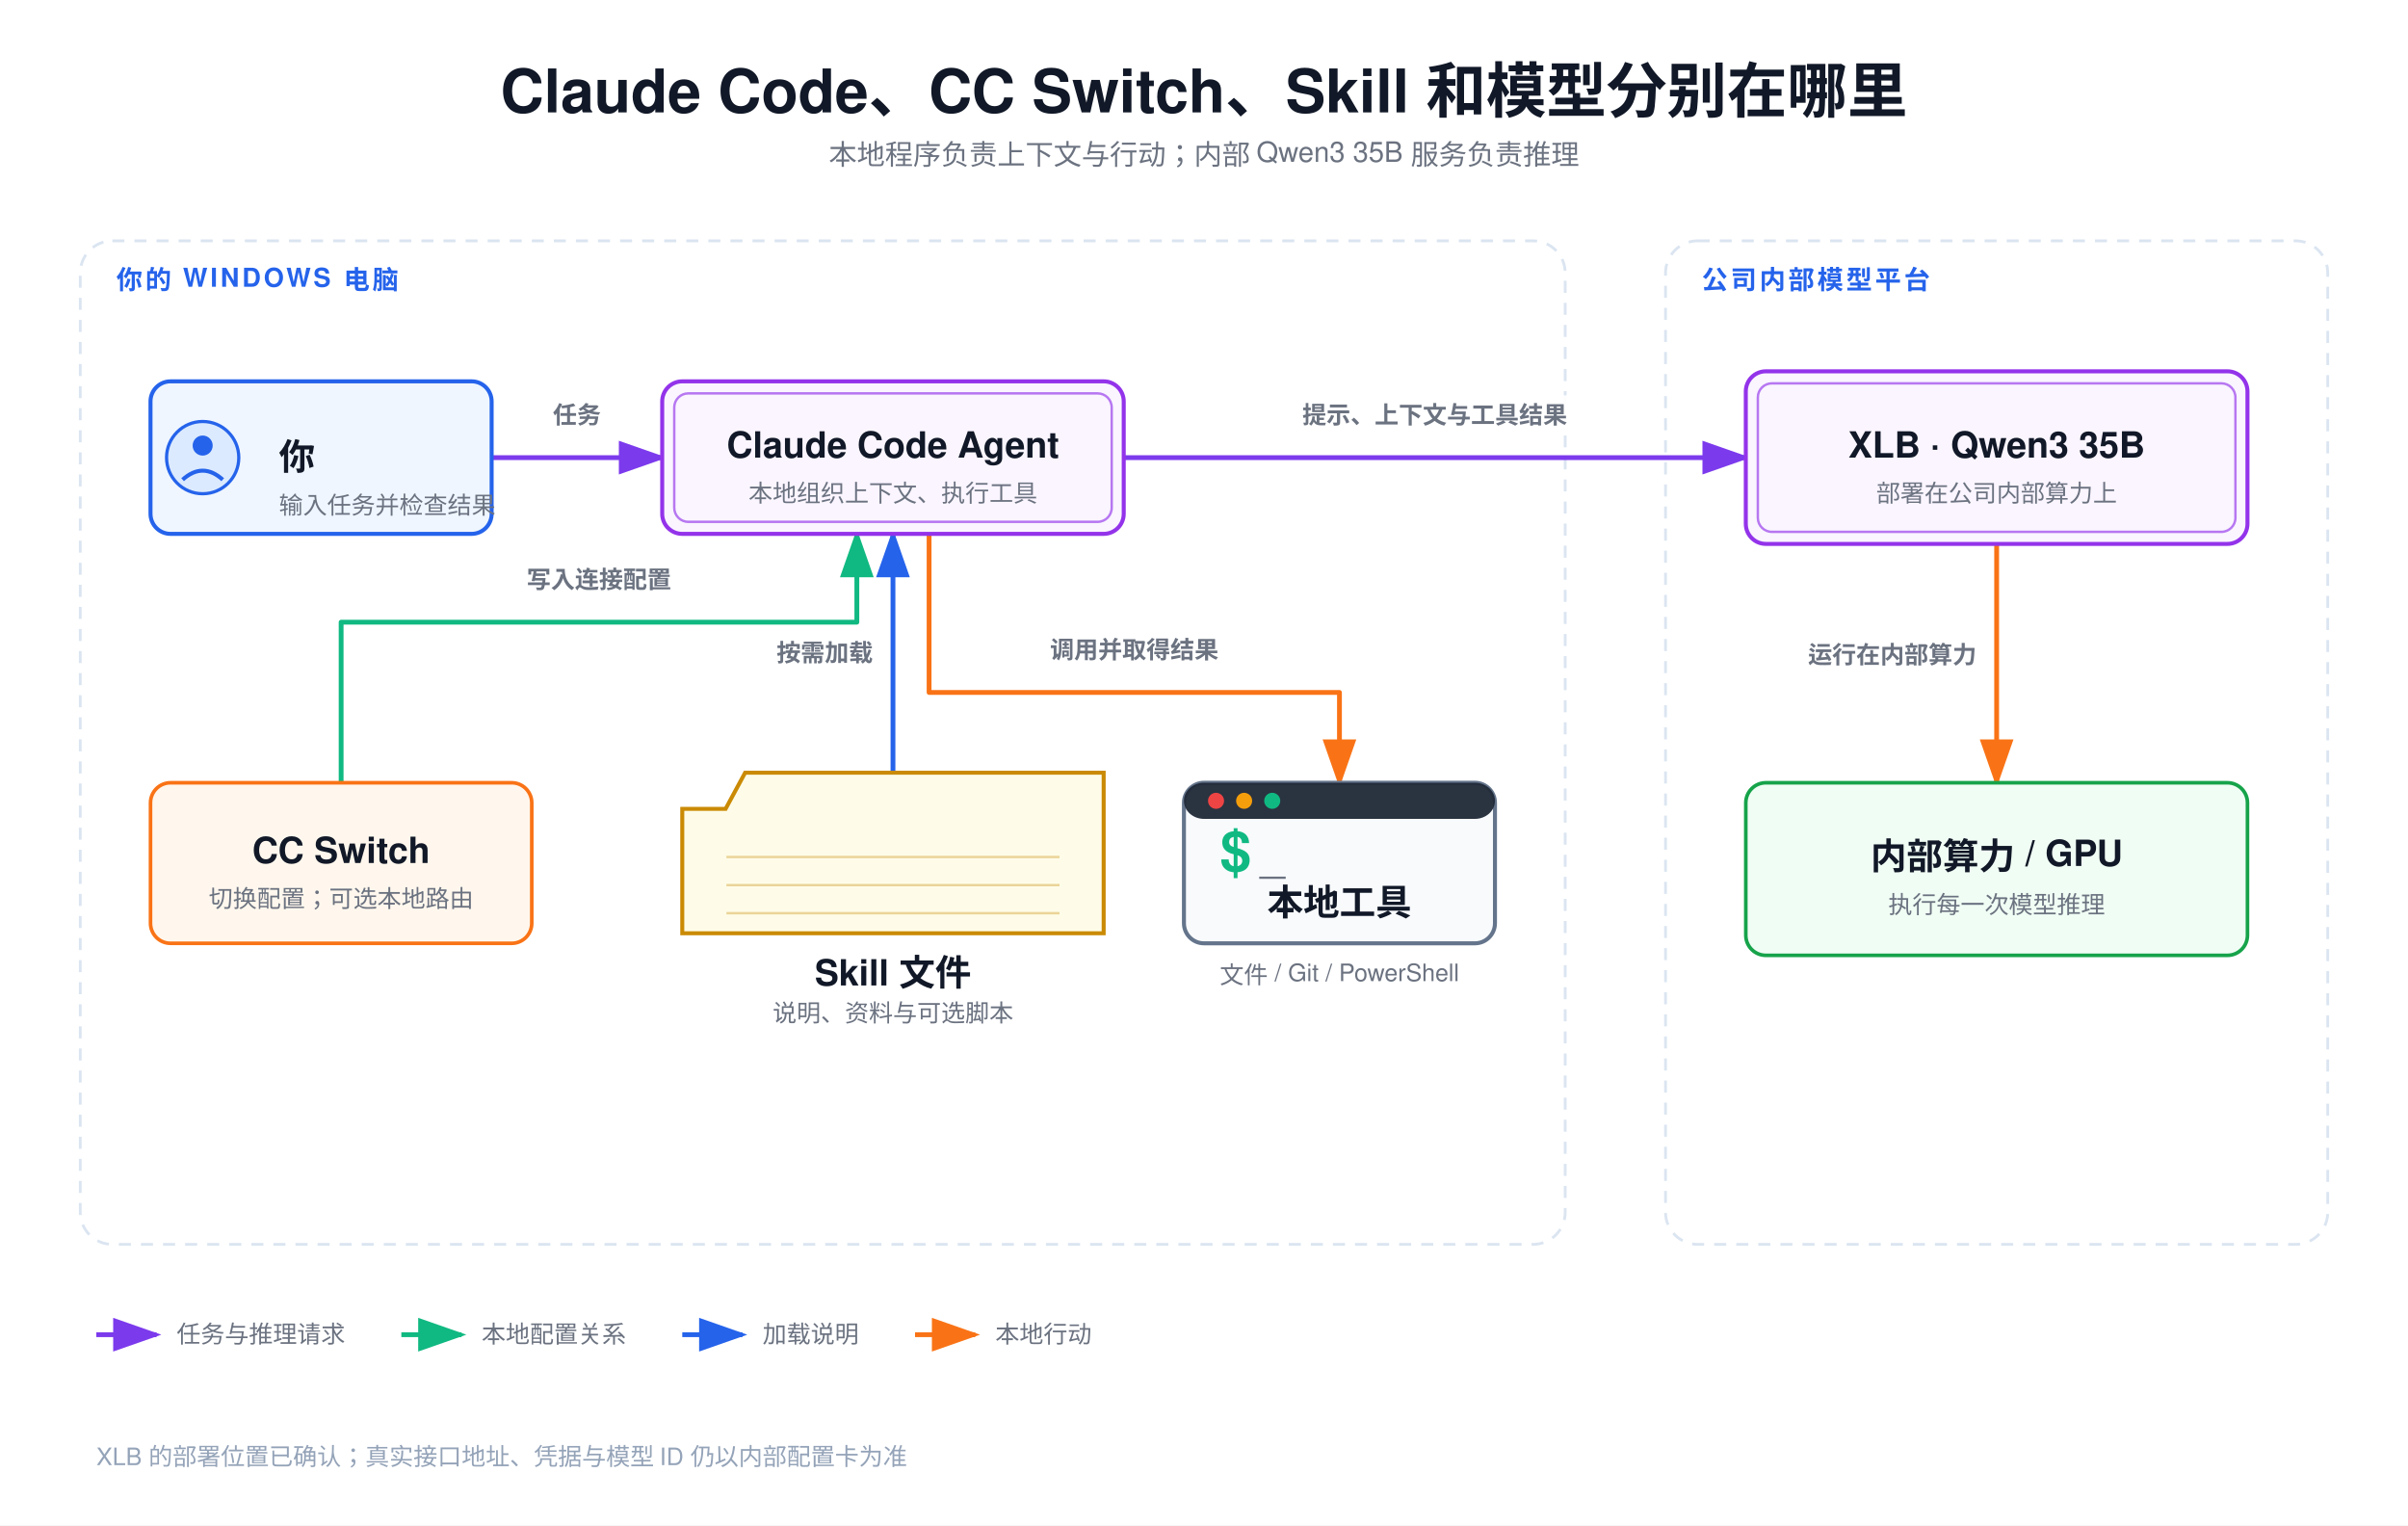
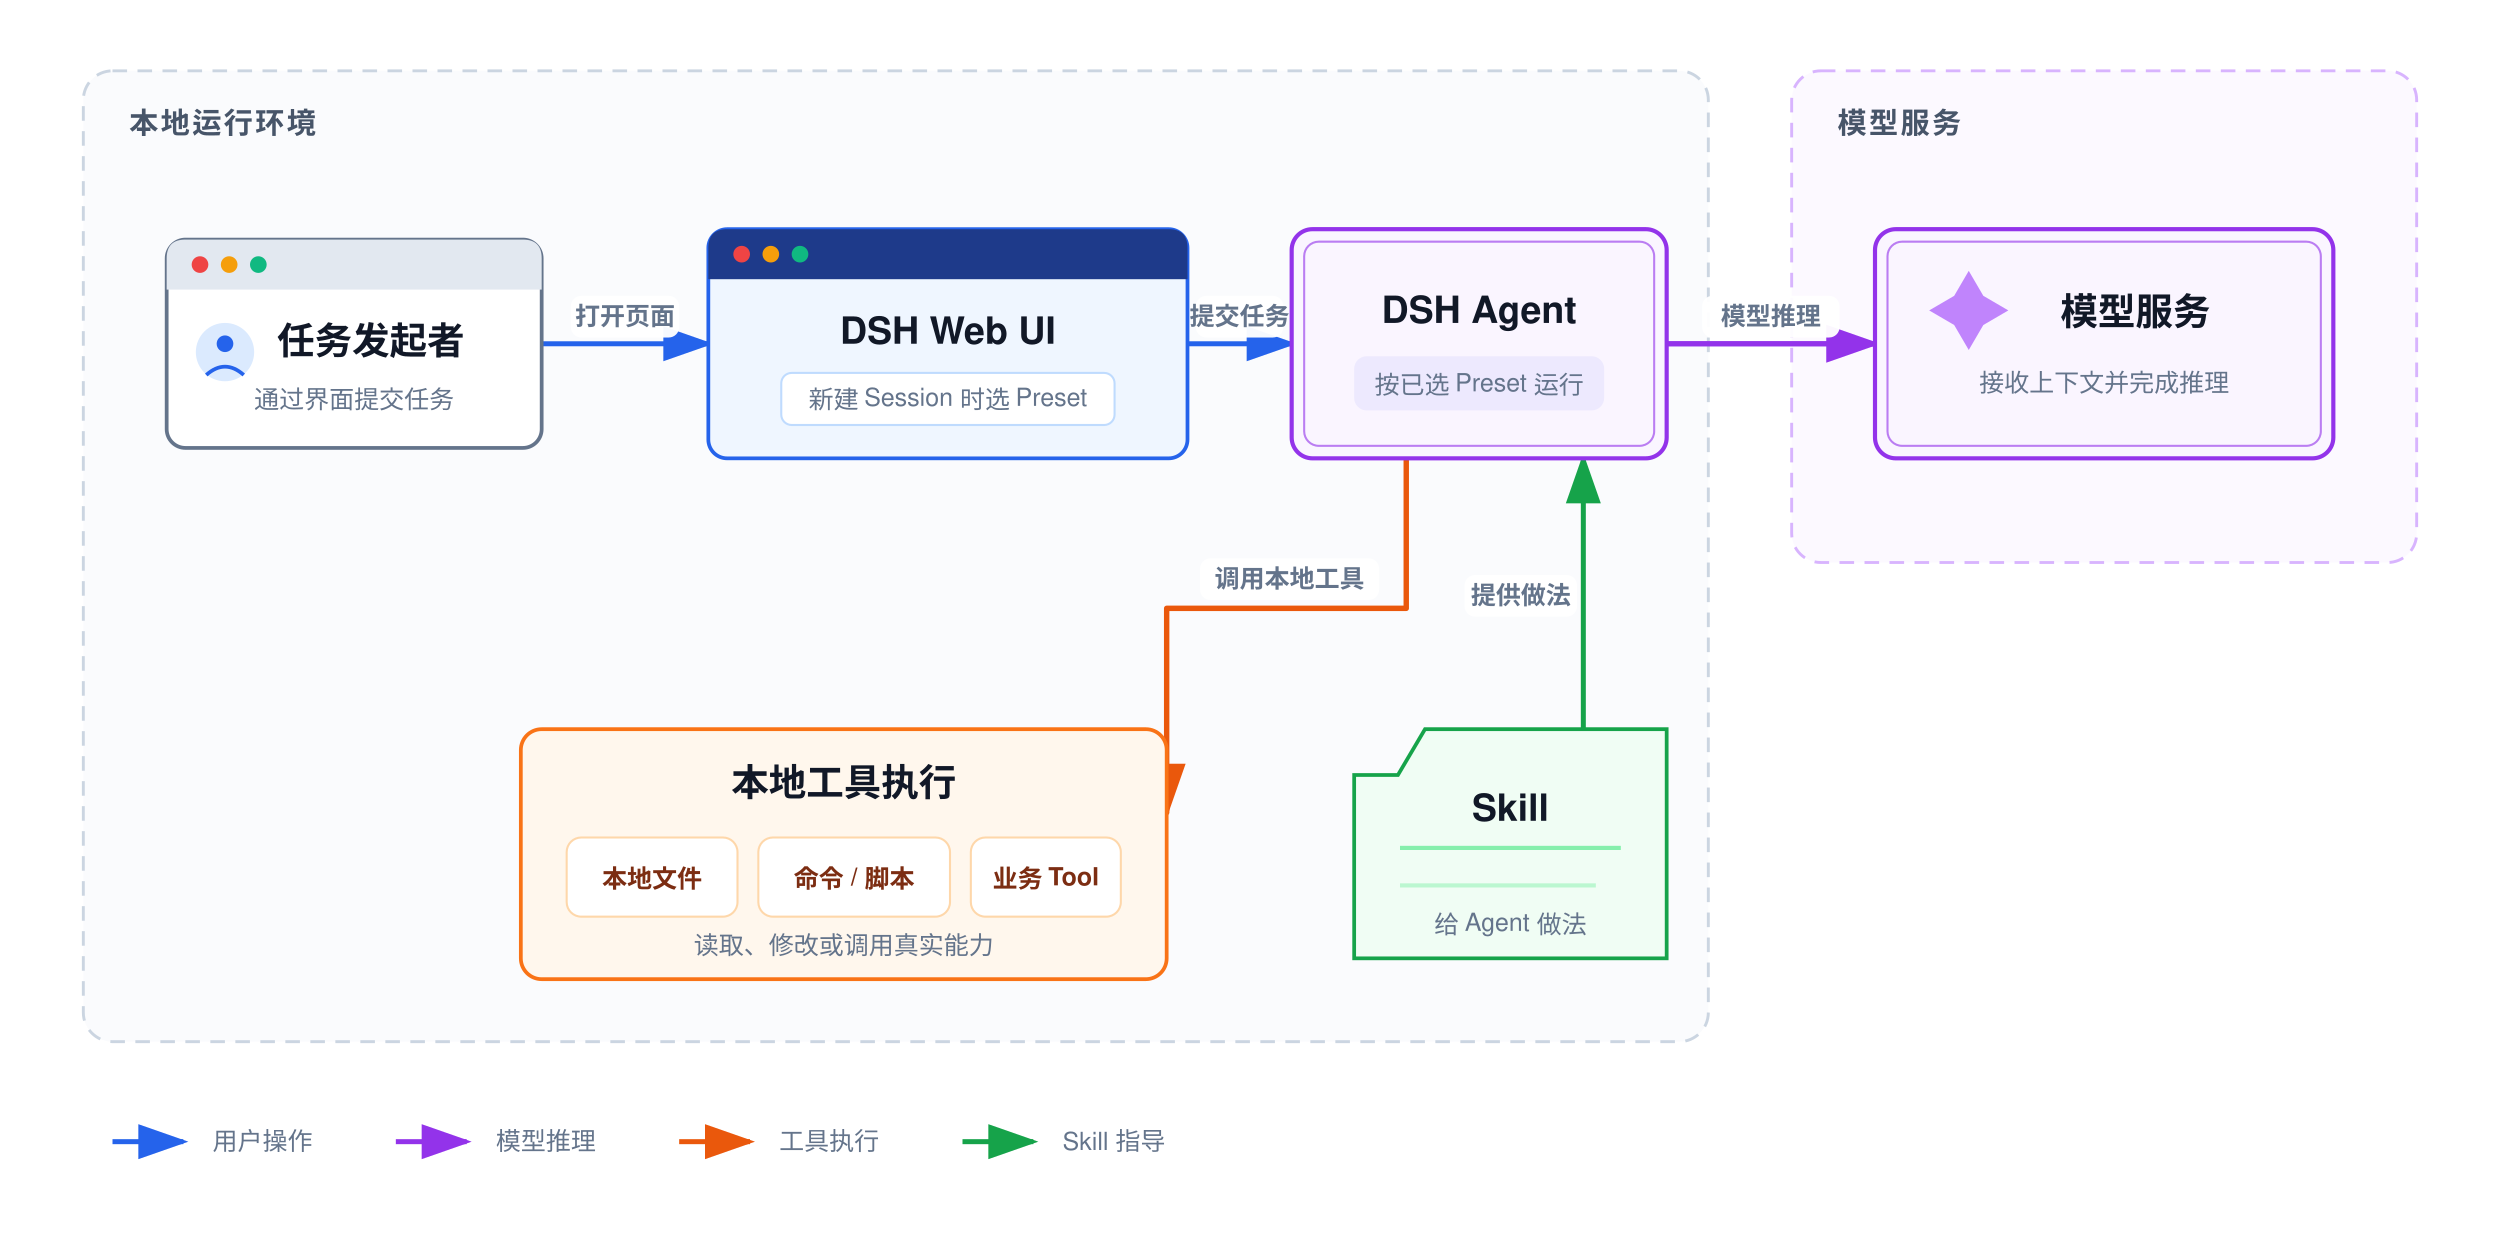
- <svg xmlns="http://www.w3.org/2000/svg" viewBox="0 0 1200 760" width="1200" height="760" data-generator="fireworks-tech-graph" data-schema-version="1" data-text-metrics="heuristic-v1" data-style-id="1" data-visual-theme="Flat Icon" data-diagram-type="architecture" data-motion-scene="" data-semantic-profile="generic" data-semantic-valid="true" data-quality-profile="showcase" data-max-bends-per-edge="2" data-max-total-bends="8" data-max-route-stretch="1.35" data-max-bridged-crossings="0" data-min-node-gap="40.0" data-min-container-gutter="20.0" data-min-label-clearance="4.0" data-min-segment-length="16.0">
+ <svg xmlns="http://www.w3.org/2000/svg" viewBox="0 0 1200 600" width="1200" height="600" data-generator="fireworks-tech-graph" data-schema-version="1" data-text-metrics="heuristic-v1" data-style-id="1" data-visual-theme="Flat Icon" data-diagram-type="agent" data-semantic-profile="generic" data-semantic-valid="true" data-quality-profile="showcase" data-max-bends-per-edge="2" data-max-total-bends="8" data-max-route-stretch="1.35" data-max-bridged-crossings="0" data-min-node-gap="40" data-min-container-gutter="20" data-min-label-clearance="4" data-min-segment-length="16">
  <defs>
-     <marker id="arrowA" markerWidth="10" markerHeight="7" refX="9" refY="3.5" orient="auto">
-       <polygon points="0 0, 10 3.5, 0 7" fill="#7c3aed" />
-     </marker>
-     <marker id="arrowB" markerWidth="10" markerHeight="7" refX="9" refY="3.5" orient="auto">
-       <polygon points="0 0, 10 3.5, 0 7" fill="#10b981" />
-     </marker>
-     <marker id="arrowC" markerWidth="10" markerHeight="7" refX="9" refY="3.5" orient="auto">
+     <marker id="arrow-blue" markerWidth="10" markerHeight="7" refX="9" refY="3.5" orient="auto">
      <polygon points="0 0, 10 3.5, 0 7" fill="#2563eb" />
    </marker>
-     <marker id="arrowE" markerWidth="10" markerHeight="7" refX="9" refY="3.5" orient="auto">
-       <polygon points="0 0, 10 3.5, 0 7" fill="#f97316" />
+     <marker id="arrow-purple" markerWidth="10" markerHeight="7" refX="9" refY="3.5" orient="auto">
+       <polygon points="0 0, 10 3.5, 0 7" fill="#9333ea" />
    </marker>
-     <marker id="arrowF" markerWidth="10" markerHeight="7" refX="9" refY="3.5" orient="auto">
-       <polygon points="0 0, 10 3.5, 0 7" fill="#7c3aed" />
+     <marker id="arrow-orange" markerWidth="10" markerHeight="7" refX="9" refY="3.5" orient="auto">
+       <polygon points="0 0, 10 3.5, 0 7" fill="#ea580c" />
    </marker>
-     <marker id="arrowG" markerWidth="10" markerHeight="7" refX="9" refY="3.5" orient="auto">
-       <polygon points="0 0, 10 3.5, 0 7" fill="#ef4444" />
+     <marker id="arrow-green" markerWidth="10" markerHeight="7" refX="9" refY="3.5" orient="auto">
+       <polygon points="0 0, 10 3.5, 0 7" fill="#16a34a" />
    </marker>
-     <marker id="arrowH" markerWidth="10" markerHeight="7" refX="9" refY="3.5" orient="auto">
-       <polygon points="0 0, 10 3.5, 0 7" fill="#6b7280" />
-     </marker>
-     <filter id="shadowSoft" x="-20%" y="-20%" width="140%" height="160%">
-       <feDropShadow dx="0" dy="3" stdDeviation="6" flood-color="#0f172a" flood-opacity="0.12" />
-     </filter>
-     <filter id="shadowGlass" x="-20%" y="-20%" width="140%" height="160%">
-       <feDropShadow dx="0" dy="10" stdDeviation="16" flood-color="#020617" flood-opacity="0.28" />
-     </filter>
    <style>
-     text { font-family: 'Hiragino Sans GB', 'Heiti SC', 'PingFang SC', 'Arial Unicode MS', 'Microsoft YaHei', 'Microsoft JhengHei', 'SimHei', 'Helvetica Neue', Helvetica, Arial, sans-serif; }
-     .title { font-size: 30px; font-weight: 700; fill: #111827; }
-     .subtitle { font-size: 14px; font-weight: 500; fill: #6b7280; }
-     .section { font-size: 13px; font-weight: 700; fill: #2563eb; letter-spacing: 1.4px; }
-     .section-sub { font-size: 12px; font-weight: 500; fill: #94a3b8; }
-     .node-title { font-weight: 700; fill: #111827; }
-     .node-sub { font-size: 12px; font-weight: 500; fill: #6b7280; }
-     .node-type { font-size: 12px; font-weight: 700; fill: #9ca3af; letter-spacing: 0.08em; }
-     .arrow-label { font-size: 12px; font-weight: 600; fill: #6b7280; }
-     .legend { font-size: 12px; font-weight: 500; fill: #6b7280; }
-     .footnote { font-size: 12px; font-weight: 500; fill: #94a3b8; }
-     .metric-label { font-size: 8.5px; font-weight: 700; fill: #94a3b8; text-transform: uppercase; }
-     .metric-value { font-size: 9.5px; font-weight: 700; fill: #111827; }
+       text { font-family: 'Microsoft YaHei', 'PingFang SC', 'Microsoft JhengHei', 'SimHei', 'Helvetica Neue', Helvetica, Arial, sans-serif; }
+       .zone { font-size:14px; font-weight:700; fill:#475569; letter-spacing:.08em; }
+       .node-title { font-size:18px; font-weight:700; fill:#111827; }
+       .node-sub { font-size:12px; font-weight:500; fill:#64748b; }
+       .chip { font-size:12px; font-weight:600; fill:#7c2d12; }
+       .edge-label { font-size:12px; font-weight:600; fill:#64748b; }
+       .legend { font-size:12px; font-weight:500; fill:#64748b; }
    </style>
  </defs>
-   <rect data-graph-role="background" width="1200.0" height="760.0" fill="#ffffff" />
-   <text x="600.0" y="56" text-anchor="middle" class="title">Claude Code、CC Switch、Skill 和模型分别在哪里</text>
-   <text x="600.0" y="82" text-anchor="middle" class="subtitle">本地程序负责上下文与行动；内部 Qwen3 35B 服务负责推理</text>
-   <g id="windows" data-graph-role="container" data-container-id="windows" data-semantic-role="boundary" data-graph-bounds="40,120,780,620">
-     <rect data-graph-role="container" x="40.0" y="120.0" width="740.0" height="500.0" rx="16.0" fill="none" stroke="#dbe5f1" stroke-width="1.4" stroke-dasharray="6 5" />
-     <text x="58.0" y="144.0" class="section">你的 WINDOWS 电脑</text>
-     <rect id="windows-header" data-graph-role="reserved" data-reserved-kind="container-header" x="48" y="126" width="147" height="30" fill="none" stroke="none" />
+   <rect data-graph-role="background" width="1200" height="600" fill="#ffffff" />
+   <g id="windows" data-graph-role="container" data-container-id="windows" data-semantic-role="boundary" data-graph-bounds="40,34,820,500">
+     <rect data-graph-role="container" x="40" y="34" width="780" height="466" rx="14" fill="#f8fafc" fill-opacity=".74" stroke="#cbd5e1" stroke-width="1.4" stroke-dasharray="7 5" />
+     <text x="62" y="64" class="zone">本地运行环境</text>
+     <rect id="windows-header" data-graph-role="reserved" data-reserved-kind="container-header" x="54" y="42" width="190" height="32" fill="none" stroke="none" />
  </g>
-   <g id="internal" data-graph-role="container" data-container-id="internal" data-semantic-role="boundary" data-graph-bounds="830,120,1160,620">
-     <rect data-graph-role="container" x="830.0" y="120.0" width="330.0" height="500.0" rx="16.0" fill="none" stroke="#dbe5f1" stroke-width="1.4" stroke-dasharray="6 5" />
-     <text x="848.0" y="144.0" class="section">公司内部模型平台</text>
-     <rect id="internal-header" data-graph-role="reserved" data-reserved-kind="container-header" x="838" y="126" width="134" height="30" fill="none" stroke="none" />
+   <g id="model-zone" data-graph-role="container" data-container-id="model-zone" data-semantic-role="boundary" data-graph-bounds="860,34,1160,270">
+     <rect data-graph-role="container" x="860" y="34" width="300" height="236" rx="14" fill="#faf5ff" fill-opacity=".52" stroke="#d8b4fe" stroke-width="1.4" stroke-dasharray="7 5" />
+     <text x="882" y="64" class="zone">模型服务</text>
+     <rect id="model-header" data-graph-role="reserved" data-reserved-kind="container-header" x="874" y="42" width="100" height="32" fill="none" stroke="none" />
  </g>
-   <path id="config" data-graph-role="edge" data-edge-id="config" data-source="switch" data-target="agent" data-edge-kind="flow" data-topic-id="" data-flow="write" data-motion-role="" data-motion-stage="" data-motion-order="" data-protocol="" data-via="" data-critical-path-id="" data-critical-hop="" data-critical-hops="" data-critical="false" data-bends="2" data-route-stretch="1.0" data-bridges="" d="M 170,390 L 170,310 L 427,310 L 427,266" fill="none" stroke="#10b981" stroke-width="2.4" stroke-linecap="round" stroke-linejoin="round" marker-end="url(#arrowB)" />
-   <path id="tool-call" data-graph-role="edge" data-edge-id="tool-call" data-source="agent" data-target="tools" data-edge-kind="flow" data-topic-id="" data-flow="data" data-motion-role="" data-motion-stage="" data-motion-order="" data-protocol="" data-via="" data-critical-path-id="" data-critical-hop="" data-critical-hops="" data-critical="false" data-bends="2" data-route-stretch="1.0" data-bridges="" d="M 463,266 L 463,345 L 667.5,345 L 667.5,390" fill="none" stroke="#f97316" stroke-width="2.4" stroke-linecap="round" stroke-linejoin="round" marker-end="url(#arrowE)" />
-   <path id="task" data-graph-role="edge" data-edge-id="task" data-source="user" data-target="agent" data-edge-kind="flow" data-topic-id="" data-flow="control" data-motion-role="" data-motion-stage="" data-motion-order="" data-protocol="" data-via="" data-critical-path-id="" data-critical-hop="" data-critical-hops="" data-critical="false" data-bends="0" data-route-stretch="1.0" data-bridges="" d="M 245,228 L 330,228" fill="none" stroke="#7c3aed" stroke-width="2.4" stroke-linecap="round" stroke-linejoin="round" marker-end="url(#arrowA)" />
-   <path id="load-skill" data-graph-role="edge" data-edge-id="load-skill" data-source="skill" data-target="agent" data-edge-kind="flow" data-topic-id="" data-flow="read" data-motion-role="" data-motion-stage="" data-motion-order="" data-protocol="" data-via="" data-critical-path-id="" data-critical-hop="" data-critical-hops="" data-critical="false" data-bends="0" data-route-stretch="1.0" data-bridges="" d="M 445,385 L 445,266" fill="none" stroke="#2563eb" stroke-width="2.4" stroke-linecap="round" stroke-linejoin="round" marker-end="url(#arrowC)" />
-   <path id="gateway-request" data-graph-role="edge" data-edge-id="gateway-request" data-source="agent" data-target="xlb" data-edge-kind="flow" data-topic-id="" data-flow="control" data-motion-role="" data-motion-stage="" data-motion-order="" data-protocol="" data-via="" data-critical-path-id="" data-critical-hop="" data-critical-hops="" data-critical="false" data-bends="0" data-route-stretch="1.0" data-bridges="" d="M 560,228 L 870,228" fill="none" stroke="#7c3aed" stroke-width="2.4" stroke-linecap="round" stroke-linejoin="round" marker-end="url(#arrowA)" />
-   <path id="run-model" data-graph-role="edge" data-edge-id="run-model" data-source="xlb" data-target="compute" data-edge-kind="flow" data-topic-id="" data-flow="data" data-motion-role="" data-motion-stage="" data-motion-order="" data-protocol="" data-via="" data-critical-path-id="" data-critical-hop="" data-critical-hops="" data-critical="false" data-bends="0" data-route-stretch="1.0" data-bridges="" d="M 995,271 L 995,390" fill="none" stroke="#f97316" stroke-width="2.4" stroke-linecap="round" stroke-linejoin="round" marker-end="url(#arrowE)" />
-   <g id="node-user" data-graph-role="node" data-node-id="user" data-semantic-role="user_avatar" data-motion-role="" data-motion-stage="" data-motion-order="" data-parent="" data-deployment-id="" data-topic-id="" data-span-id="" data-station-order="" data-status="" data-start-ms="" data-duration-ms="" data-parent-span="" data-graph-bounds="75,190,245,266">
-     <rect x="75.0" y="190.0" width="170.0" height="76.0" rx="10.0" fill="#eff6ff" stroke="#2563eb" stroke-width="2.0" />
-     <circle cx="101.0" cy="228.0" r="18" fill="#dbeafe" stroke="#2563eb" stroke-width="1.6" />
-     <circle cx="101.0" cy="222.0" r="5" fill="#2563eb" />
-     <path d="M 91.0 239.0 Q 101.0 230.0 111.0 239.0" fill="none" stroke="#2563eb" stroke-width="2" />
-     <text x="139.0" y="234.0" text-anchor="start" class="node-title" font-size="18.0">你</text>
-     <text x="139.0" y="256.0" text-anchor="start" class="node-sub">输入任务并检查结果</text>
+   <path id="open-ui" data-graph-role="edge" data-edge-id="open-ui" data-source="browser-user" data-target="web-ui" data-edge-kind="flow" data-flow="control" data-bends="0" data-route-stretch="1" data-bridges="" d="M 260 165 L 340 165" fill="none" stroke="#2563eb" stroke-width="2.4" stroke-linecap="round" marker-end="url(#arrow-blue)" />
+   <path id="submit-task" data-graph-role="edge" data-edge-id="submit-task" data-source="web-ui" data-target="agent" data-edge-kind="flow" data-flow="control" data-bends="0" data-route-stretch="1" data-bridges="" d="M 570 165 L 620 165" fill="none" stroke="#2563eb" stroke-width="2.4" stroke-linecap="round" marker-end="url(#arrow-blue)" />
+   <path id="model-infer" data-graph-role="edge" data-edge-id="model-infer" data-source="agent" data-target="model" data-edge-kind="flow" data-flow="data" data-bends="0" data-route-stretch="1" data-bridges="" d="M 800 165 L 900 165" fill="none" stroke="#9333ea" stroke-width="2.6" stroke-linecap="round" marker-end="url(#arrow-purple)" />
+   <path id="tool-exec" data-graph-role="edge" data-edge-id="tool-exec" data-source="agent" data-target="tools" data-edge-kind="flow" data-flow="control" data-bends="2" data-route-stretch="1" data-bridges="" d="M 675 220 L 675 292 L 560 292 L 560 390" fill="none" stroke="#ea580c" stroke-width="2.6" stroke-linecap="round" stroke-linejoin="round" marker-end="url(#arrow-orange)" />
+   <path id="skill-guide" data-graph-role="edge" data-edge-id="skill-guide" data-source="skill" data-target="agent" data-edge-kind="flow" data-flow="read" data-bends="0" data-route-stretch="1" data-bridges="" d="M 760 350 L 760 220" fill="none" stroke="#16a34a" stroke-width="2.4" stroke-linecap="round" marker-end="url(#arrow-green)" />
+   <g id="node-browser-user" data-graph-role="node" data-node-id="browser-user" data-semantic-role="browser" data-parent="windows" data-graph-bounds="80,115,260,215">
+     <rect x="80" y="115" width="180" height="100" rx="9" fill="#ffffff" stroke="#64748b" stroke-width="1.8" />
+     <path d="M89 115 H251 Q260 115 260 124 V139 H80 V124 Q80 115 89 115Z" fill="#e2e8f0" />
+     <circle cx="96" cy="127" r="4" fill="#ef4444" />
+     <circle cx="110" cy="127" r="4" fill="#f59e0b" />
+     <circle cx="124" cy="127" r="4" fill="#10b981" />
+     <circle cx="108" cy="169" r="14" fill="#dbeafe" />
+     <circle cx="108" cy="165" r="4" fill="#2563eb" />
+     <path d="M99 180 Q108 172 117 180" fill="none" stroke="#2563eb" stroke-width="1.8" />
+     <text x="178" y="170" text-anchor="middle" class="node-title" font-size="16">任务发起者</text>
+     <text x="170" y="196" text-anchor="middle" class="node-sub">通过界面提交任务</text>
  </g>
-   <g id="node-agent" data-graph-role="node" data-node-id="agent" data-semantic-role="double_rect" data-motion-role="" data-motion-stage="" data-motion-order="" data-parent="" data-deployment-id="" data-topic-id="" data-span-id="" data-station-order="" data-status="" data-start-ms="" data-duration-ms="" data-parent-span="" data-graph-bounds="330,190,560,266">
-     <rect x="330.0" y="190.0" width="230.0" height="76.0" rx="10.0" fill="#faf5ff" stroke="#9333ea" stroke-width="2.0" />
-     <rect x="336.0" y="196.0" width="218.0" height="64.0" rx="7.0" fill="none" stroke="#9333ea" stroke-width="1.2" opacity="0.65" />
-     <text x="445.0" y="228.0" text-anchor="middle" class="node-title" font-size="18.0">Claude Code Agent</text>
-     <text x="445.0" y="250.0" text-anchor="middle" class="node-sub">本地组织上下文、执行工具</text>
+   <g id="node-web-ui" data-graph-role="node" data-node-id="web-ui" data-semantic-role="browser" data-parent="windows" data-graph-bounds="340,110,570,220">
+     <rect x="340" y="110" width="230" height="110" rx="9" fill="#eff6ff" stroke="#2563eb" stroke-width="1.8" />
+     <path d="M349 110 H561 Q570 110 570 119 V134 H340 V119 Q340 110 349 110Z" fill="#1e3a8a" />
+     <circle cx="356" cy="122" r="4" fill="#ef4444" />
+     <circle cx="370" cy="122" r="4" fill="#f59e0b" />
+     <circle cx="384" cy="122" r="4" fill="#10b981" />
+     <text x="455" y="165" text-anchor="middle" class="node-title">DSH Web UI</text>
+     <rect x="375" y="179" width="160" height="25" rx="5" fill="#ffffff" stroke="#bfdbfe" stroke-width="1" />
+     <text x="455" y="196" text-anchor="middle" class="node-sub">新建 Session 时选 Preset</text>
  </g>
-   <g id="node-switch" data-graph-role="node" data-node-id="switch" data-semantic-role="rect" data-motion-role="" data-motion-stage="" data-motion-order="" data-parent="" data-deployment-id="" data-topic-id="" data-span-id="" data-station-order="" data-status="" data-start-ms="" data-duration-ms="" data-parent-span="" data-graph-bounds="75,390,265,470">
-     <rect x="75.0" y="390.0" width="190.0" height="80.0" rx="10.0" fill="#fff7ed" stroke="#f97316" stroke-width="1.8" />
-     <text x="170.0" y="430.0" text-anchor="middle" class="node-title" font-size="18.0">CC Switch</text>
-     <text x="170.0" y="452.0" text-anchor="middle" class="node-sub">切换配置；可选本地路由</text>
+   <g id="node-agent" data-graph-role="node" data-node-id="agent" data-semantic-role="double_rect" data-parent="windows" data-graph-bounds="620,110,800,220">
+     <rect x="620" y="110" width="180" height="110" rx="10" fill="#faf5ff" stroke="#9333ea" stroke-width="2" />
+     <rect x="626" y="116" width="168" height="98" rx="7" fill="none" stroke="#9333ea" stroke-width="1" opacity=".62" />
+     <text x="710" y="155" text-anchor="middle" class="node-title">DSH Agent</text>
+     <rect x="650" y="171" width="120" height="26" rx="6" fill="#ede9fe" />
+     <text x="710" y="189" text-anchor="middle" class="node-sub" fill="#6d28d9">按已选 Preset 运行</text>
  </g>
-   <g id="node-skill" data-graph-role="node" data-node-id="skill" data-semantic-role="folder" data-motion-role="" data-motion-stage="" data-motion-order="" data-parent="" data-deployment-id="" data-topic-id="" data-span-id="" data-station-order="" data-status="" data-start-ms="" data-duration-ms="" data-parent-span="" data-graph-bounds="340,385,550,465">
-     <path d="M 340.0 403.0 L 361.6 403.0 L 371.32 385.0 L 394.0 385.0 L 550.0 385.0 L 550.0 465.0 L 340.0 465.0 Z" fill="#fefce8" stroke="#ca8a04" stroke-width="2.0" />
-     <line x1="362.0" y1="427.0" x2="528.0" y2="427.0" stroke="#ca8a04" stroke-opacity="0.35" stroke-width="1.2" />
-     <line x1="362.0" y1="441.0" x2="528.0" y2="441.0" stroke="#ca8a04" stroke-opacity="0.35" stroke-width="1.2" />
-     <line x1="362.0" y1="455.0" x2="528.0" y2="455.0" stroke="#ca8a04" stroke-opacity="0.35" stroke-width="1.2" />
-     <text x="445.0" y="491.0" text-anchor="middle" class="node-title" font-size="18.0">Skill 文件</text>
-     <text x="445.0" y="509.0" text-anchor="middle" class="node-sub">说明、资料与可选脚本</text>
+   <g id="node-model" data-graph-role="node" data-node-id="model" data-semantic-role="double_rect" data-parent="model-zone" data-graph-bounds="900,110,1120,220">
+     <rect x="900" y="110" width="220" height="110" rx="10" fill="#faf5ff" stroke="#9333ea" stroke-width="2" />
+     <rect x="906" y="116" width="208" height="98" rx="7" fill="none" stroke="#9333ea" stroke-width="1" opacity=".62" />
+     <path d="M938 142 l7 -12 7 12 12 7 -12 7 -7 12 -7 -12 -12 -7Z" fill="#c084fc" />
+     <text x="1025" y="156" text-anchor="middle" class="node-title">模型服务</text>
+     <text x="1010" y="188" text-anchor="middle" class="node-sub">接收上下文并完成推理</text>
  </g>
-   <g id="node-tools" data-graph-role="node" data-node-id="tools" data-semantic-role="terminal" data-motion-role="" data-motion-stage="" data-motion-order="" data-parent="" data-deployment-id="" data-topic-id="" data-span-id="" data-station-order="" data-status="" data-start-ms="" data-duration-ms="" data-parent-span="" data-graph-bounds="590,390,745,470">
-     <rect x="590.0" y="390.0" width="155.0" height="80.0" rx="10.0" fill="#f8fafc" stroke="#64748b" stroke-width="2.0" />
-     <rect x="590.0" y="390.0" width="155.0" height="18" rx="10.0" fill="#1f2937" opacity="0.95" />
-     <circle cx="606.0" cy="399.0" r="4" fill="#ef4444" />
-     <circle cx="620.0" cy="399.0" r="4" fill="#f59e0b" />
-     <circle cx="634.0" cy="399.0" r="4" fill="#10b981" />
-     <text x="608.0" y="434.0" font-size="28" font-weight="700" fill="#10b981">$</text>
-     <text x="628.0" y="434.0" font-size="22" font-weight="500" fill="#6b7280">_</text>
-     <text x="667.5" y="456.0" text-anchor="middle" class="node-title" font-size="18.0">本地工具</text>
-     <text x="667.5" y="490.0" text-anchor="middle" class="node-sub">文件 / Git / PowerShell</text>
+   <g id="node-tools" data-graph-role="node" data-node-id="tools" data-semantic-role="tool" data-parent="windows" data-graph-bounds="250,350,560,470">
+     <rect x="250" y="350" width="310" height="120" rx="10" fill="#fff7ed" stroke="#f97316" stroke-width="1.8" />
+     <text x="405" y="382" text-anchor="middle" class="node-title">本地工具执行</text>
+     <rect x="272" y="402" width="82" height="38" rx="7" fill="#ffffff" stroke="#fed7aa" />
+     <text x="313" y="426" text-anchor="middle" class="chip">本地文件</text>
+     <rect x="364" y="402" width="92" height="38" rx="7" fill="#ffffff" stroke="#fed7aa" />
+     <text x="410" y="426" text-anchor="middle" class="chip">命令 / 脚本</text>
+     <rect x="466" y="402" width="72" height="38" rx="7" fill="#ffffff" stroke="#fed7aa" />
+     <text x="502" y="426" text-anchor="middle" class="chip">业务 Tool</text>
+     <text x="405" y="458" text-anchor="middle" class="node-sub">读取、修改或调用真实能力</text>
  </g>
-   <g id="node-xlb" data-graph-role="node" data-node-id="xlb" data-semantic-role="double_rect" data-motion-role="" data-motion-stage="" data-motion-order="" data-parent="" data-deployment-id="" data-topic-id="" data-span-id="" data-station-order="" data-status="" data-start-ms="" data-duration-ms="" data-parent-span="" data-graph-bounds="870,185,1120,271">
-     <rect x="870.0" y="185.0" width="250.0" height="86.0" rx="10.0" fill="#faf5ff" stroke="#9333ea" stroke-width="2.0" />
-     <rect x="876.0" y="191.0" width="238.0" height="74.0" rx="7.0" fill="none" stroke="#9333ea" stroke-width="1.2" opacity="0.65" />
-     <text x="995.0" y="228.0" text-anchor="middle" class="node-title" font-size="18.0">XLB · Qwen3 35B</text>
-     <text x="995.0" y="250.0" text-anchor="middle" class="node-sub">部署在公司内部算力上</text>
+   <g id="node-skill" data-graph-role="node" data-node-id="skill" data-semantic-role="folder" data-parent="windows" data-graph-bounds="650,350,800,460">
+     <path d="M650 372 H671 L684 350 H713 H800 V460 H650 Z" fill="#f0fdf4" stroke="#16a34a" stroke-width="1.8" />
+     <line x1="672" y1="407" x2="778" y2="407" stroke="#86efac" stroke-width="2" />
+     <line x1="672" y1="425" x2="766" y2="425" stroke="#bbf7d0" stroke-width="2" />
+     <text x="725" y="394" text-anchor="middle" class="node-title">Skill</text>
+     <text x="725" y="448" text-anchor="middle" class="node-sub">给 Agent 做法</text>
  </g>
-   <g id="node-compute" data-graph-role="node" data-node-id="compute" data-semantic-role="rect" data-motion-role="" data-motion-stage="" data-motion-order="" data-parent="" data-deployment-id="" data-topic-id="" data-span-id="" data-station-order="" data-status="" data-start-ms="" data-duration-ms="" data-parent-span="" data-graph-bounds="870,390,1120,476">
-     <rect x="870.0" y="390.0" width="250.0" height="86.0" rx="10.0" fill="#f0fdf4" stroke="#16a34a" stroke-width="1.8" />
-     <text x="995.0" y="433.0" text-anchor="middle" class="node-title" font-size="18.0">内部算力 / GPU</text>
-     <text x="995.0" y="455.0" text-anchor="middle" class="node-sub">执行每一次模型推理</text>
+   <g id="open-label" data-graph-role="label" data-owner="open-ui" data-graph-bounds="274,142,326,162">
+     <rect x="274" y="142" width="52" height="20" rx="5" fill="#ffffff" opacity=".96" />
+     <text x="300.0" y="156" text-anchor="middle" class="edge-label">打开页面</text>
  </g>
-   <g id="task-label" data-graph-role="label" data-owner="task" data-graph-bounds="268.5,197,306.5,217">
-     <rect x="268.5" y="197.0" width="38.0" height="20" rx="6" fill="#ffffff" opacity="0.94" />
-     <text x="287.5" y="211.0" text-anchor="middle" class="arrow-label">任务</text>
+   <g id="task-label" data-graph-role="label" data-owner="submit-task" data-graph-bounds="574,142,616,162">
+     <rect x="574" y="142" width="42" height="20" rx="5" fill="#ffffff" opacity=".96" />
+     <text x="595.0" y="156" text-anchor="middle" class="edge-label">提交任务</text>
  </g>
-   <g id="config-label" data-graph-role="label" data-owner="config" data-graph-bounds="255.5,279,341.5,299">
-     <rect x="255.5" y="279.0" width="86.0" height="20" rx="6" fill="#ffffff" opacity="0.94" />
-     <text x="298.5" y="293.0" text-anchor="middle" class="arrow-label">写入连接配置</text>
+   <g id="infer-label" data-graph-role="label" data-owner="model-infer" data-graph-bounds="817,142,883,162">
+     <rect x="817" y="142" width="66" height="20" rx="5" fill="#ffffff" opacity=".96" />
+     <text x="850.0" y="156" text-anchor="middle" class="edge-label">模型推理</text>
  </g>
-   <g id="load-skill-label" data-graph-role="label" data-owner="load-skill" data-graph-bounds="380,315.5,442,335.5">
-     <rect x="380.0" y="315.5" width="62.0" height="20" rx="6" fill="#ffffff" opacity="0.94" />
-     <text x="411.0" y="329.5" text-anchor="middle" class="arrow-label">按需加载</text>
+   <g id="tool-label" data-graph-role="label" data-owner="tool-exec" data-graph-bounds="576,268,662,288">
+     <rect x="576" y="268" width="86" height="20" rx="5" fill="#ffffff" opacity=".96" />
+     <text x="619.0" y="282" text-anchor="middle" class="edge-label">调用本地工具</text>
  </g>
-   <g id="tool-call-label" data-graph-role="label" data-owner="tool-call" data-graph-bounds="516.25,314,614.25,334">
-     <rect x="516.25" y="314.0" width="98.0" height="20" rx="6" fill="#ffffff" opacity="0.94" />
-     <text x="565.25" y="328.0" text-anchor="middle" class="arrow-label">调用并取得结果</text>
-   </g>
-   <g id="gateway-request-label" data-graph-role="label" data-owner="gateway-request" data-graph-bounds="642,197,788,217">
-     <rect x="642.0" y="197.0" width="146.0" height="20" rx="6" fill="#ffffff" opacity="0.94" />
-     <text x="715.0" y="211.0" text-anchor="middle" class="arrow-label">提示、上下文与工具结果</text>
-   </g>
-   <g id="run-model-label" data-graph-role="label" data-owner="run-model" data-graph-bounds="894,316.5,992,336.5">
-     <rect x="894.0" y="316.5" width="98.0" height="20" rx="6" fill="#ffffff" opacity="0.94" />
-     <text x="943.0" y="330.5" text-anchor="middle" class="arrow-label">运行在内部算力</text>
+   <g id="skill-label" data-graph-role="label" data-owner="skill-guide" data-graph-bounds="703,276,757,296">
+     <rect x="703" y="276" width="54" height="20" rx="5" fill="#ffffff" opacity=".96" />
+     <text x="730.0" y="290" text-anchor="middle" class="edge-label">提供做法</text>
  </g>
  <g id="legend" data-graph-role="legend">
-     <rect id="legend-zone" data-graph-role="reserved" data-reserved-kind="legend" x="38" y="651" width="526" height="46" rx="10" fill="none" stroke="none" />
-     <line data-graph-role="decoration" x1="48.0" y1="665.0" x2="78.0" y2="665.0" stroke="#7c3aed" stroke-width="2.4" marker-end="url(#arrowA)" />
-     <text data-graph-role="decoration" x="88.0" y="669.0" class="legend">任务与推理请求</text>
-     <line data-graph-role="decoration" x1="200.0" y1="665.0" x2="230.0" y2="665.0" stroke="#10b981" stroke-width="2.4" marker-end="url(#arrowB)" />
-     <text data-graph-role="decoration" x="240.0" y="669.0" class="legend">本地配置关系</text>
-     <line data-graph-role="decoration" x1="340.0" y1="665.0" x2="370.0" y2="665.0" stroke="#2563eb" stroke-width="2.4" marker-end="url(#arrowC)" />
-     <text data-graph-role="decoration" x="380.0" y="669.0" class="legend">加载说明</text>
-     <line data-graph-role="decoration" x1="456.0" y1="665.0" x2="486.0" y2="665.0" stroke="#f97316" stroke-width="2.4" marker-end="url(#arrowE)" />
-     <text data-graph-role="decoration" x="496.0" y="669.0" class="legend">本地行动</text>
-   </g>
-   <g id="footer" data-graph-role="reserved" data-graph-bounds="48,718,314,734">
-     <text x="48.0" y="730.0" class="footnote">XLB 的部署位置已确认；真实接口地址、凭据与模型 ID 仍以内部配置卡为准</text>
+     <rect id="legend-zone" data-graph-role="reserved" data-reserved-kind="legend" x="40" y="526" width="860" height="42" fill="none" stroke="none" />
+     <line data-graph-role="decoration" x1="54" y1="548" x2="88" y2="548" stroke="#2563eb" stroke-width="2.4" marker-end="url(#arrow-blue)" />
+     <text x="102" y="552" class="legend">用户操作</text>
+     <line data-graph-role="decoration" x1="190" y1="548" x2="224" y2="548" stroke="#9333ea" stroke-width="2.4" marker-end="url(#arrow-purple)" />
+     <text x="238" y="552" class="legend">模型推理</text>
+     <line data-graph-role="decoration" x1="326" y1="548" x2="360" y2="548" stroke="#ea580c" stroke-width="2.4" marker-end="url(#arrow-orange)" />
+     <text x="374" y="552" class="legend">工具执行</text>
+     <line data-graph-role="decoration" x1="462" y1="548" x2="496" y2="548" stroke="#16a34a" stroke-width="2.4" marker-end="url(#arrow-green)" />
+     <text x="510" y="552" class="legend">Skill 指导</text>
  </g>
</svg>
